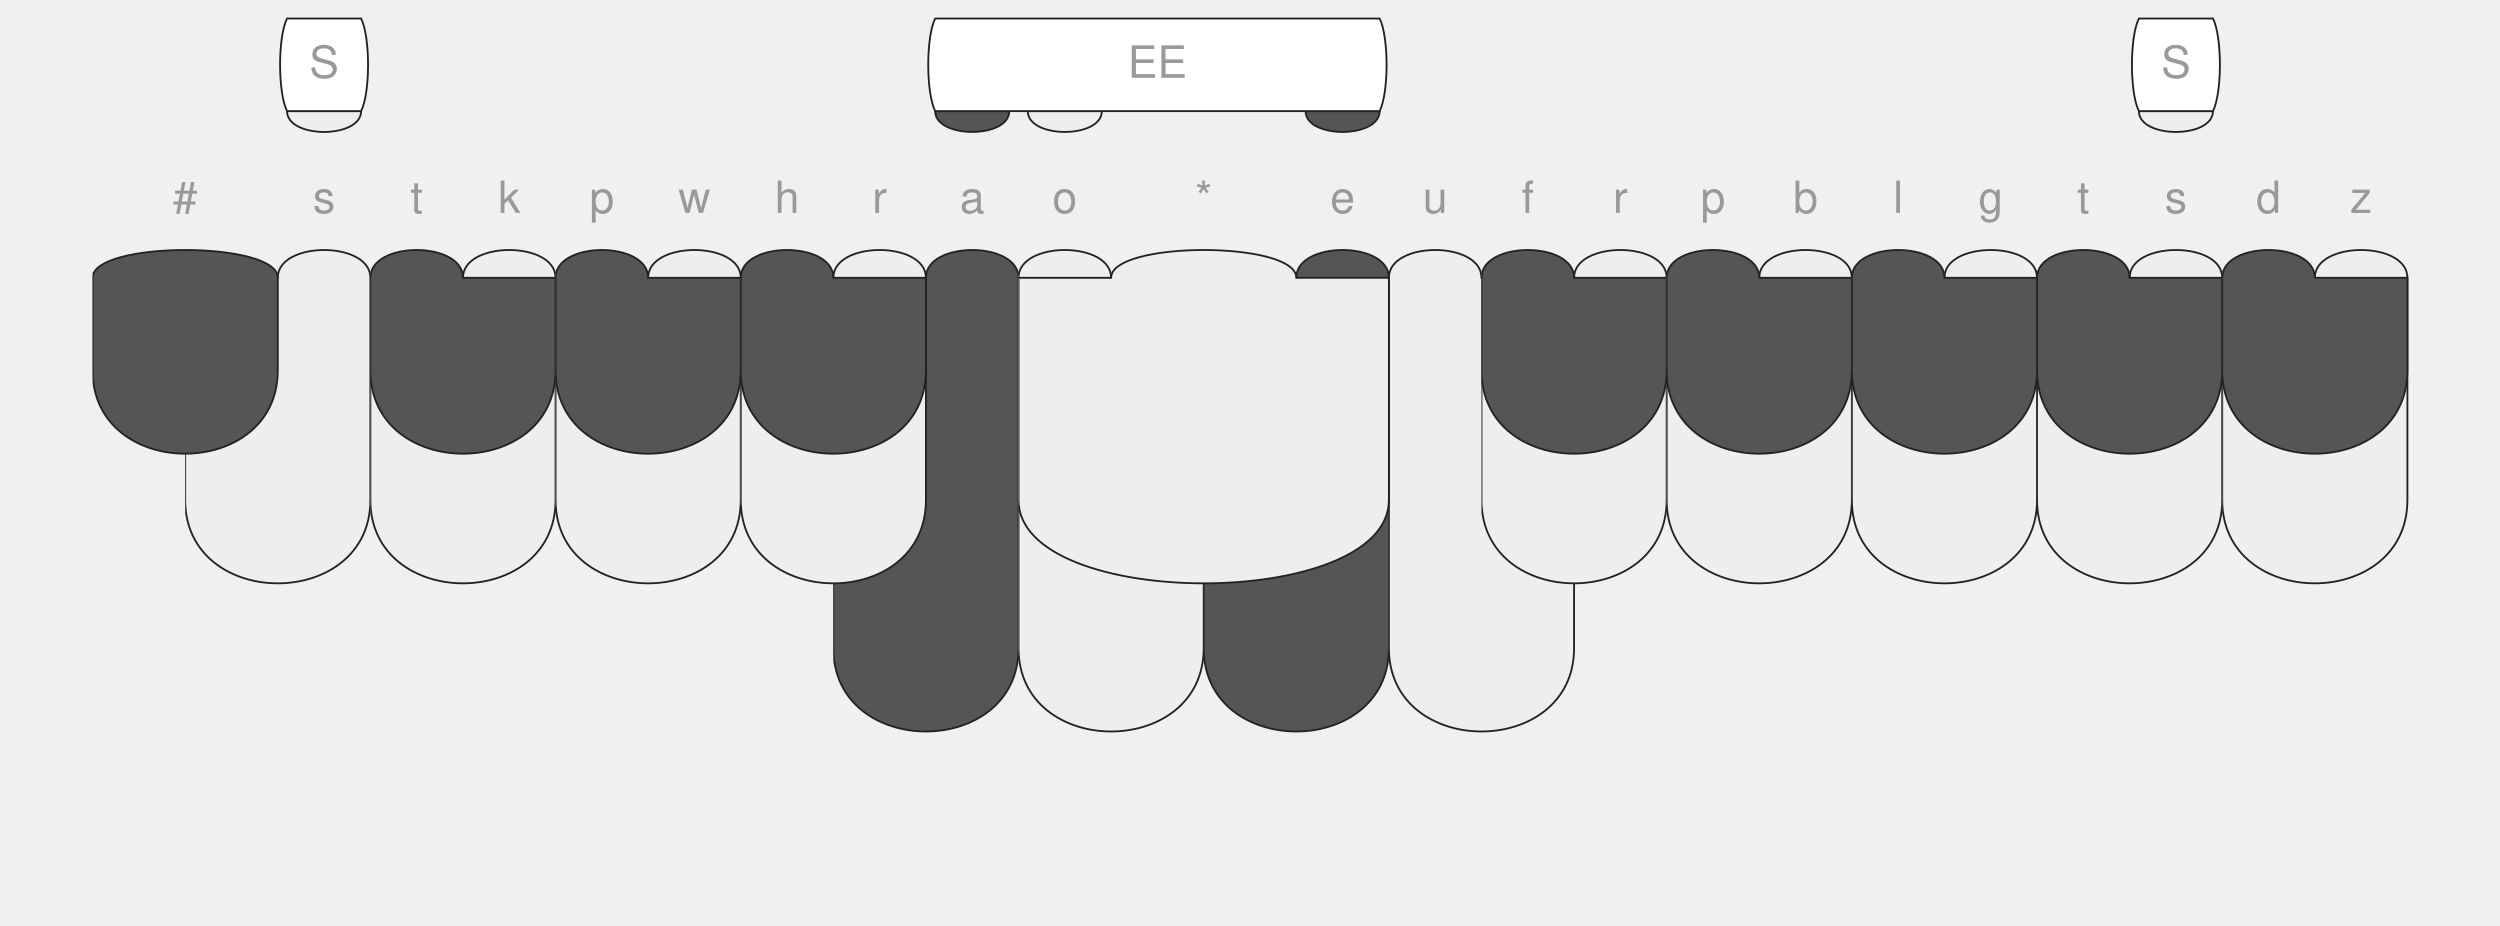
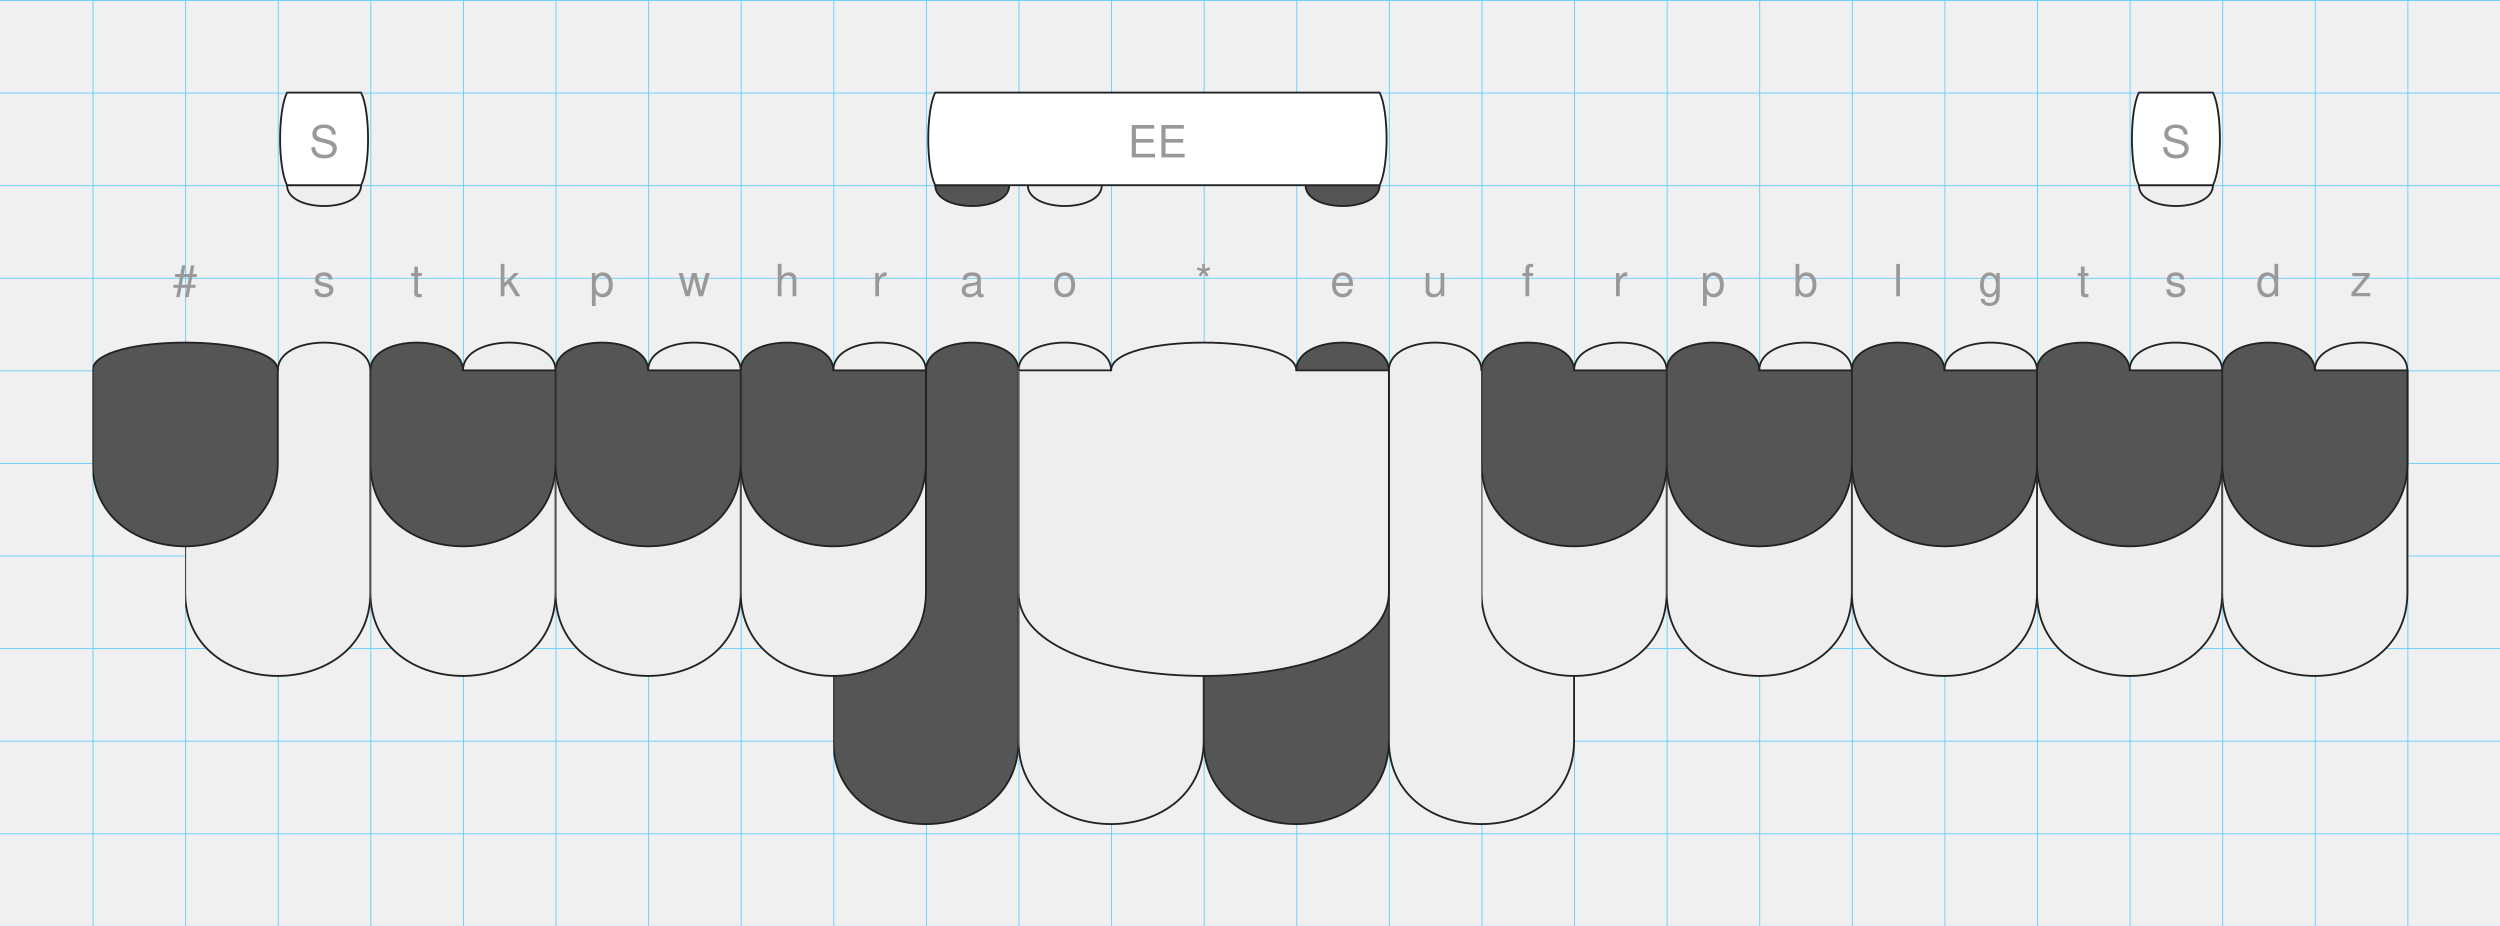
<svg xmlns="http://www.w3.org/2000/svg" xmlns:xlink="http://www.w3.org/1999/xlink" version="1.1" baseProfile="full" viewBox="0 0 1350 500">
  <style type="text/css">
-     .stroked {
+     .rule-line {
+   stroke-width: 1;
+   stroke: #66CCFF;
+ }
+ 
+ .stroked {
  stroke-width: 1;
  stroke: #222;
}

.darkFill {
  fill: #555;
}

.lightFill {
  fill: #eee;
}

.whiteFill {
  fill: #fff;
}

.buttonLabel {
  text-anchor: middle;
  text-transform: capitalize;
  font-family: Helvetica, Arial, sans-serif;
  font-size: 24px;
  fill: #999;
}

svg {
  /* border: 1px dotted white; */
}

  </style>
+   <symbol id="vertical-rule">
+     <path d="M0 0 V 10000" />
+   </symbol>
+   <use xlink:href="#vertical-rule" transform="translate(50)" class="rule-line" />
+   <use xlink:href="#vertical-rule" transform="translate(100)" class="rule-line" />
+   <use xlink:href="#vertical-rule" transform="translate(150)" class="rule-line" />
+   <use xlink:href="#vertical-rule" transform="translate(200)" class="rule-line" />
+   <use xlink:href="#vertical-rule" transform="translate(250)" class="rule-line" />
+   <use xlink:href="#vertical-rule" transform="translate(300)" class="rule-line" />
+   <use xlink:href="#vertical-rule" transform="translate(350)" class="rule-line" />
+   <use xlink:href="#vertical-rule" transform="translate(400)" class="rule-line" />
+   <use xlink:href="#vertical-rule" transform="translate(450)" class="rule-line" />
+   <use xlink:href="#vertical-rule" transform="translate(500)" class="rule-line" />
+   <use xlink:href="#vertical-rule" transform="translate(550)" class="rule-line" />
+   <use xlink:href="#vertical-rule" transform="translate(600)" class="rule-line" />
+   <use xlink:href="#vertical-rule" transform="translate(650)" class="rule-line" />
+   <use xlink:href="#vertical-rule" transform="translate(700)" class="rule-line" />
+   <use xlink:href="#vertical-rule" transform="translate(750)" class="rule-line" />
+   <use xlink:href="#vertical-rule" transform="translate(800)" class="rule-line" />
+   <use xlink:href="#vertical-rule" transform="translate(850)" class="rule-line" />
+   <use xlink:href="#vertical-rule" transform="translate(900)" class="rule-line" />
+   <use xlink:href="#vertical-rule" transform="translate(950)" class="rule-line" />
+   <use xlink:href="#vertical-rule" transform="translate(1000)" class="rule-line" />
+   <use xlink:href="#vertical-rule" transform="translate(1050)" class="rule-line" />
+   <use xlink:href="#vertical-rule" transform="translate(1100)" class="rule-line" />
+   <use xlink:href="#vertical-rule" transform="translate(1150)" class="rule-line" />
+   <use xlink:href="#vertical-rule" transform="translate(1200)" class="rule-line" />
+   <use xlink:href="#vertical-rule" transform="translate(1250)" class="rule-line" />
+   <use xlink:href="#vertical-rule" transform="translate(1300)" class="rule-line" />
+   <symbol id="horizontal-rule">
+     <path d="M0 0 H 10000" />
+   </symbol>
+   <use xlink:href="#horizontal-rule" transform="translate(0 0)" class="rule-line" />
+   <use xlink:href="#horizontal-rule" transform="translate(0 50)" class="rule-line" />
+   <use xlink:href="#horizontal-rule" transform="translate(0 100)" class="rule-line" />
+   <use xlink:href="#horizontal-rule" transform="translate(0 150)" class="rule-line" />
+   <use xlink:href="#horizontal-rule" transform="translate(0 200)" class="rule-line" />
+   <use xlink:href="#horizontal-rule" transform="translate(0 250)" class="rule-line" />
+   <use xlink:href="#horizontal-rule" transform="translate(0 300)" class="rule-line" />
+   <use xlink:href="#horizontal-rule" transform="translate(0 350)" class="rule-line" />
+   <use xlink:href="#horizontal-rule" transform="translate(0 400)" class="rule-line" />
+   <use xlink:href="#horizontal-rule" transform="translate(0 450)" class="rule-line" />
+   <use xlink:href="#horizontal-rule" transform="translate(0 500)" class="rule-line" />
  <symbol id="topRowPath">
    <path d="M 0.0 100 C 0.0 80.0 50.0 80.0 50.0 100 L 100.0 100 L 100.0 150 C 100.0 210.0 0.0 210.0 0.0 150 z" />
  </symbol>
  <symbol id="bottomRowPath">
    <path d="M 0.0 100 L 50.0 100 C 50.0 80.0 100.0 80.0 100.0 100 L 100.0 220 C 100.0 280.0 0.0 280.0 0.0 220 z" />
  </symbol>
  <symbol id="thumbFirstPath">
    <path d="M 0.0 100 L 50.0 100 C 50.0 80.0 100.0 80.0 100.0 100 L 100.0 300 C 100.0 360.0 0.0 360.0 0.0 300 z" />
  </symbol>
  <symbol id="thumbSecondPath">
    <path d="M 0.0 100 C 0.0 80.0 50.0 80.0 50.0 100 L 100.0 100 L 100.0 300 C 100.0 360.0 0.0 360.0 0.0 300 z" />
  </symbol>
  <symbol id="starKeyPath">
    <path d="M 0.0 100 L 50.0 100 C 50.0 80.0 150.0 80.0 150.0 100 L 200.0 100 L 200.0 220 C 200.0 280.0 0.0 280.0 0.0 220 z" />
  </symbol>
  <symbol id="numberKeyPath">
    <path d="M 0.0 100 C 0.0 80.0 100.0 80.0 100.0 100 L 100.0 150 C 100.0 210.0 0.0 210.0 0.0 150 z" />
  </symbol>
  <symbol id="matcher-width-1">
    <path d="M 5.0 100 L 45.0 100 C 45.0 115.0 5.0 115.0 5.0 100 z" />
  </symbol>
  <symbol id="matcher-width-2">
    <path d="M 5.0 100 L 95.0 100 C 95.0 115.0 5.0 115.0 5.0 100 z" />
  </symbol>
  <symbol id="span-width-1">
    <path d="M 5.0 100 L 45.0 100 C 50.0 110 50.0 140 45.0 150 L 5.0 150 C  0 140 0 110 5.0 100 z" />
  </symbol>
  <symbol id="span-width-2">
    <path d="M 5.0 100 L 95.0 100 C 100.0 110 100.0 140 95.0 150 L 5.0 150 C  0 140 0 110 5.0 100 z" />
  </symbol>
  <symbol id="span-width-3">
    <path d="M 5.0 100 L 145.0 100 C 150.0 110 150.0 140 145.0 150 L 5.0 150 C  0 140 0 110 5.0 100 z" />
  </symbol>
  <symbol id="span-width-4">
    <path d="M 5.0 100 L 195.0 100 C 200.0 110 200.0 140 195.0 150 L 5.0 150 C  0 140 0 110 5.0 100 z" />
  </symbol>
  <symbol id="span-width-5">
    <path d="M 5.0 100 L 245.0 100 C 250.0 110 250.0 140 245.0 150 L 5.0 150 C  0 140 0 110 5.0 100 z" />
  </symbol>
  <symbol id="span-width-6">
    <path d="M 5.0 100 L 295.0 100 C 300.0 110 300.0 140 295.0 150 L 5.0 150 C  0 140 0 110 5.0 100 z" />
  </symbol>
  <symbol id="span-width-7">
    <path d="M 5.0 100 L 345.0 100 C 350.0 110 350.0 140 345.0 150 L 5.0 150 C  0 140 0 110 5.0 100 z" />
  </symbol>
  <symbol id="span-width-8">
    <path d="M 5.0 100 L 395.0 100 C 400.0 110 400.0 140 395.0 150 L 5.0 150 C  0 140 0 110 5.0 100 z" />
  </symbol>
  <symbol id="span-width-9">
    <path d="M 5.0 100 L 445.0 100 C 450.0 110 450.0 140 445.0 150 L 5.0 150 C  0 140 0 110 5.0 100 z" />
  </symbol>
  <symbol id="span-width-10">
    <path d="M 5.0 100 L 495.0 100 C 500.0 110 500.0 140 495.0 150 L 5.0 150 C  0 140 0 110 5.0 100 z" />
  </symbol>
  <symbol id="span-width-11">
    <path d="M 5.0 100 L 545.0 100 C 550.0 110 550.0 140 545.0 150 L 5.0 150 C  0 140 0 110 5.0 100 z" />
  </symbol>
  <symbol id="span-width-12">
    <path d="M 5.0 100 L 595.0 100 C 600.0 110 600.0 140 595.0 150 L 5.0 150 C  0 140 0 110 5.0 100 z" />
  </symbol>
  <symbol id="span-width-13">
    <path d="M 5.0 100 L 645.0 100 C 650.0 110 650.0 140 645.0 150 L 5.0 150 C  0 140 0 110 5.0 100 z" />
  </symbol>
  <symbol id="span-width-14">
    <path d="M 5.0 100 L 695.0 100 C 700.0 110 700.0 140 695.0 150 L 5.0 150 C  0 140 0 110 5.0 100 z" />
  </symbol>
  <symbol id="span-width-15">
    <path d="M 5.0 100 L 745.0 100 C 750.0 110 750.0 140 745.0 150 L 5.0 150 C  0 140 0 110 5.0 100 z" />
  </symbol>
-   <g transform="translate(100)">
-     <use xlink:href="#thumbFirstPath" x="350.0" y="50" class="stroked darkFill" />
-     <use xlink:href="#thumbSecondPath" x="450.0" y="50" class="stroked lightFill" />
-     <use xlink:href="#thumbFirstPath" x="550.0" y="50" class="stroked darkFill" />
-     <use xlink:href="#thumbSecondPath" x="650.0" y="50" class="stroked lightFill" />
-     <use xlink:href="#bottomRowPath" x="0" y="50" class="stroked lightFill" />
-     <use xlink:href="#bottomRowPath" x="100" y="50" class="stroked lightFill" />
-     <use xlink:href="#bottomRowPath" x="200" y="50" class="stroked lightFill" />
-     <use xlink:href="#bottomRowPath" x="300" y="50" class="stroked lightFill" />
-     <use xlink:href="#starKeyPath" x="450.0" y="50" class="stroked lightFill" />
-     <use xlink:href="#bottomRowPath" x="700" y="50" class="stroked lightFill" />
-     <use xlink:href="#bottomRowPath" x="800" y="50" class="stroked lightFill" />
-     <use xlink:href="#bottomRowPath" x="900" y="50" class="stroked lightFill" />
-     <use xlink:href="#bottomRowPath" x="1000" y="50" class="stroked lightFill" />
-     <use xlink:href="#bottomRowPath" x="1100" y="50" class="stroked lightFill" />
-     <use xlink:href="#numberKeyPath" x="-50.0" y="50" class="stroked darkFill" />
-     <use xlink:href="#topRowPath" x="100" y="50" class="stroked darkFill" />
-     <use xlink:href="#topRowPath" x="200" y="50" class="stroked darkFill" />
-     <use xlink:href="#topRowPath" x="300" y="50" class="stroked darkFill" />
-     <use xlink:href="#topRowPath" x="700" y="50" class="stroked darkFill" />
-     <use xlink:href="#topRowPath" x="800" y="50" class="stroked darkFill" />
-     <use xlink:href="#topRowPath" x="900" y="50" class="stroked darkFill" />
-     <use xlink:href="#topRowPath" x="1000" y="50" class="stroked darkFill" />
-     <use xlink:href="#topRowPath" x="1100" y="50" class="stroked darkFill" />
-     <text class="buttonLabel" y="115" x="0">
+   <g transform="translate(100 0)">
+     <use xlink:href="#thumbFirstPath" x="350.0" y="100" class="stroked darkFill" />
+     <use xlink:href="#thumbSecondPath" x="450.0" y="100" class="stroked lightFill" />
+     <use xlink:href="#thumbFirstPath" x="550.0" y="100" class="stroked darkFill" />
+     <use xlink:href="#thumbSecondPath" x="650.0" y="100" class="stroked lightFill" />
+     <use xlink:href="#bottomRowPath" x="0" y="100" class="stroked lightFill" />
+     <use xlink:href="#bottomRowPath" x="100" y="100" class="stroked lightFill" />
+     <use xlink:href="#bottomRowPath" x="200" y="100" class="stroked lightFill" />
+     <use xlink:href="#bottomRowPath" x="300" y="100" class="stroked lightFill" />
+     <use xlink:href="#starKeyPath" x="450.0" y="100" class="stroked lightFill" />
+     <use xlink:href="#bottomRowPath" x="700" y="100" class="stroked lightFill" />
+     <use xlink:href="#bottomRowPath" x="800" y="100" class="stroked lightFill" />
+     <use xlink:href="#bottomRowPath" x="900" y="100" class="stroked lightFill" />
+     <use xlink:href="#bottomRowPath" x="1000" y="100" class="stroked lightFill" />
+     <use xlink:href="#bottomRowPath" x="1100" y="100" class="stroked lightFill" />
+     <use xlink:href="#numberKeyPath" x="-50.0" y="100" class="stroked darkFill" />
+     <use xlink:href="#topRowPath" x="100" y="100" class="stroked darkFill" />
+     <use xlink:href="#topRowPath" x="200" y="100" class="stroked darkFill" />
+     <use xlink:href="#topRowPath" x="300" y="100" class="stroked darkFill" />
+     <use xlink:href="#topRowPath" x="700" y="100" class="stroked darkFill" />
+     <use xlink:href="#topRowPath" x="800" y="100" class="stroked darkFill" />
+     <use xlink:href="#topRowPath" x="900" y="100" class="stroked darkFill" />
+     <use xlink:href="#topRowPath" x="1000" y="100" class="stroked darkFill" />
+     <use xlink:href="#topRowPath" x="1100" y="100" class="stroked darkFill" />
+     <text class="buttonLabel" y="160" x="0">
      <tspan>#</tspan>
    </text>
-     <text class="buttonLabel" y="115" x="75">
+     <text class="buttonLabel" y="160" x="75">
      <tspan>s</tspan>
    </text>
-     <text class="buttonLabel" y="115" x="125">
+     <text class="buttonLabel" y="160" x="125">
      <tspan>t</tspan>
    </text>
-     <text class="buttonLabel" y="115" x="175">
+     <text class="buttonLabel" y="160" x="175">
      <tspan>k</tspan>
    </text>
-     <text class="buttonLabel" y="115" x="225">
+     <text class="buttonLabel" y="160" x="225">
      <tspan>p</tspan>
    </text>
-     <text class="buttonLabel" y="115" x="275">
+     <text class="buttonLabel" y="160" x="275">
      <tspan>w</tspan>
    </text>
-     <text class="buttonLabel" y="115" x="325">
+     <text class="buttonLabel" y="160" x="325">
      <tspan>h</tspan>
    </text>
-     <text class="buttonLabel" y="115" x="375">
+     <text class="buttonLabel" y="160" x="375">
      <tspan>r</tspan>
    </text>
-     <text class="buttonLabel" y="115" x="425">
+     <text class="buttonLabel" y="160" x="425">
      <tspan>a</tspan>
    </text>
-     <text class="buttonLabel" y="115" x="475">
+     <text class="buttonLabel" y="160" x="475">
      <tspan>o</tspan>
    </text>
-     <text class="buttonLabel" y="115" x="550">
+     <text class="buttonLabel" y="160" x="550">
      <tspan>*</tspan>
    </text>
-     <text class="buttonLabel" y="115" x="625">
+     <text class="buttonLabel" y="160" x="625">
      <tspan>e</tspan>
    </text>
-     <text class="buttonLabel" y="115" x="675">
+     <text class="buttonLabel" y="160" x="675">
      <tspan>u</tspan>
    </text>
-     <text class="buttonLabel" y="115" x="725">
+     <text class="buttonLabel" y="160" x="725">
      <tspan>f</tspan>
    </text>
-     <text class="buttonLabel" y="115" x="775">
+     <text class="buttonLabel" y="160" x="775">
      <tspan>r</tspan>
    </text>
-     <text class="buttonLabel" y="115" x="825">
+     <text class="buttonLabel" y="160" x="825">
      <tspan>p</tspan>
    </text>
-     <text class="buttonLabel" y="115" x="875">
+     <text class="buttonLabel" y="160" x="875">
      <tspan>b</tspan>
    </text>
-     <text class="buttonLabel" y="115" x="925">
+     <text class="buttonLabel" y="160" x="925">
      <tspan>l</tspan>
    </text>
-     <text class="buttonLabel" y="115" x="975">
+     <text class="buttonLabel" y="160" x="975">
      <tspan>g</tspan>
    </text>
-     <text class="buttonLabel" y="115" x="1025">
+     <text class="buttonLabel" y="160" x="1025">
      <tspan>t</tspan>
    </text>
-     <text class="buttonLabel" y="115" x="1075">
+     <text class="buttonLabel" y="160" x="1075">
      <tspan>s</tspan>
    </text>
-     <text class="buttonLabel" y="115" x="1125">
+     <text class="buttonLabel" y="160" x="1125">
      <tspan>d</tspan>
    </text>
-     <text class="buttonLabel" y="115" x="1175">
+     <text class="buttonLabel" y="160" x="1175">
      <tspan>z</tspan>
    </text>
-     <g>
-       <use xlink:href="#matcher-width-1" x="1050" y="-40" class="stroked lightFill" />
-       <use xlink:href="#span-width-1" x="1050" y="-90" class="stroked whiteFill" />
-       <text class="buttonLabel" x="1075.0" y="42">
-         <tspan>S</tspan>
-       </text>
-     </g>
-     <g>
-       <use xlink:href="#matcher-width-1" x="400" y="-40" class="stroked darkFill" />
-       <use xlink:href="#matcher-width-1" x="450" y="-40" class="stroked lightFill" />
-       <use xlink:href="#matcher-width-1" x="600" y="-40" class="stroked darkFill" />
-       <use xlink:href="#span-width-5" x="400" y="-90" class="stroked whiteFill" />
-       <text class="buttonLabel" x="525.0" y="42">
-         <tspan>EE</tspan>
-       </text>
-     </g>
-     <g>
-       <use xlink:href="#matcher-width-1" x="50" y="-40" class="stroked lightFill" />
-       <use xlink:href="#span-width-1" x="50" y="-90" class="stroked whiteFill" />
-       <text class="buttonLabel" x="75.0" y="42">
-         <tspan>S</tspan>
-       </text>
+     <g class="definition-chord" transform="translate(0 0)">
+       <g class="chord-brick">
+         <use xlink:href="#matcher-width-1" x="1050" y="0" class="stroked lightFill" />
+         <use xlink:href="#span-width-1" x="1050" y="-50" class="stroked whiteFill" />
+         <text class="buttonLabel" x="1075.0" y="85">
+           <tspan>S</tspan>
+         </text>
+       </g>
+       <g class="chord-brick">
+         <use xlink:href="#matcher-width-1" x="400" y="0" class="stroked darkFill" />
+         <use xlink:href="#matcher-width-1" x="450" y="0" class="stroked lightFill" />
+         <use xlink:href="#matcher-width-1" x="600" y="0" class="stroked darkFill" />
+         <use xlink:href="#span-width-5" x="400" y="-50" class="stroked whiteFill" />
+         <text class="buttonLabel" x="525.0" y="85">
+           <tspan>EE</tspan>
+         </text>
+       </g>
+       <g class="chord-brick">
+         <use xlink:href="#matcher-width-1" x="50" y="0" class="stroked lightFill" />
+         <use xlink:href="#span-width-1" x="50" y="-50" class="stroked whiteFill" />
+         <text class="buttonLabel" x="75.0" y="85">
+           <tspan>S</tspan>
+         </text>
+       </g>
    </g>
  </g>
</svg>
